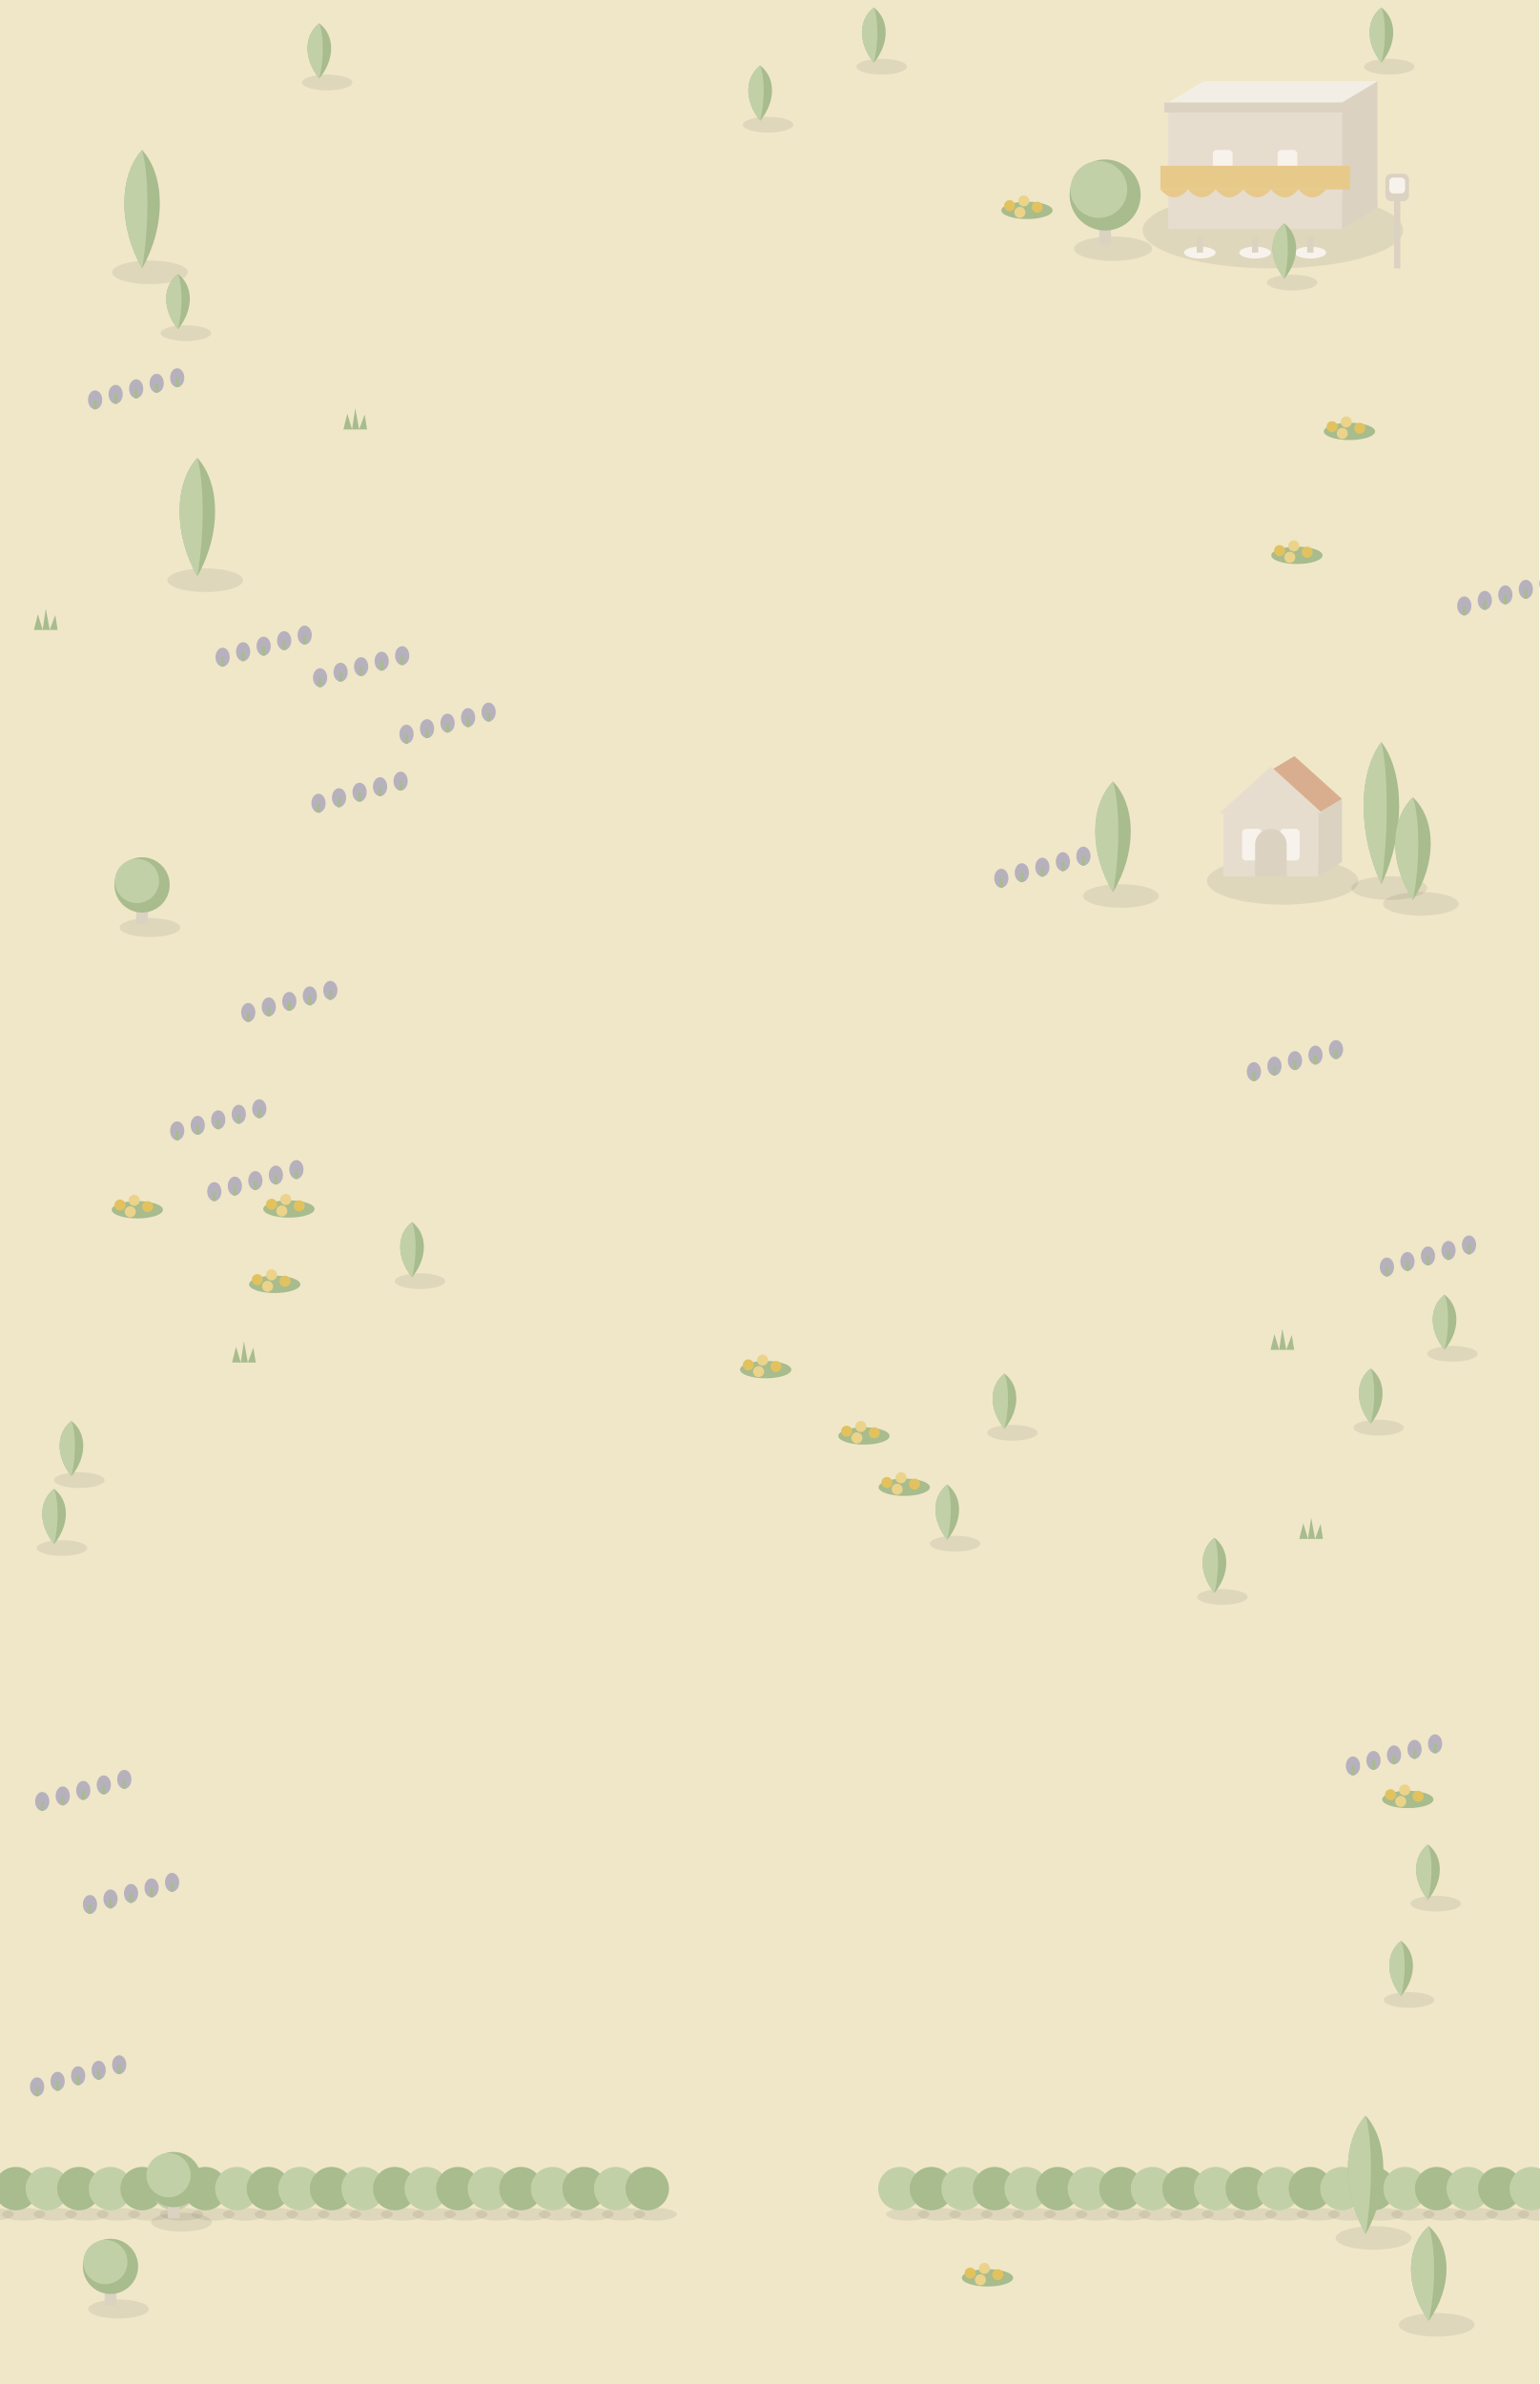
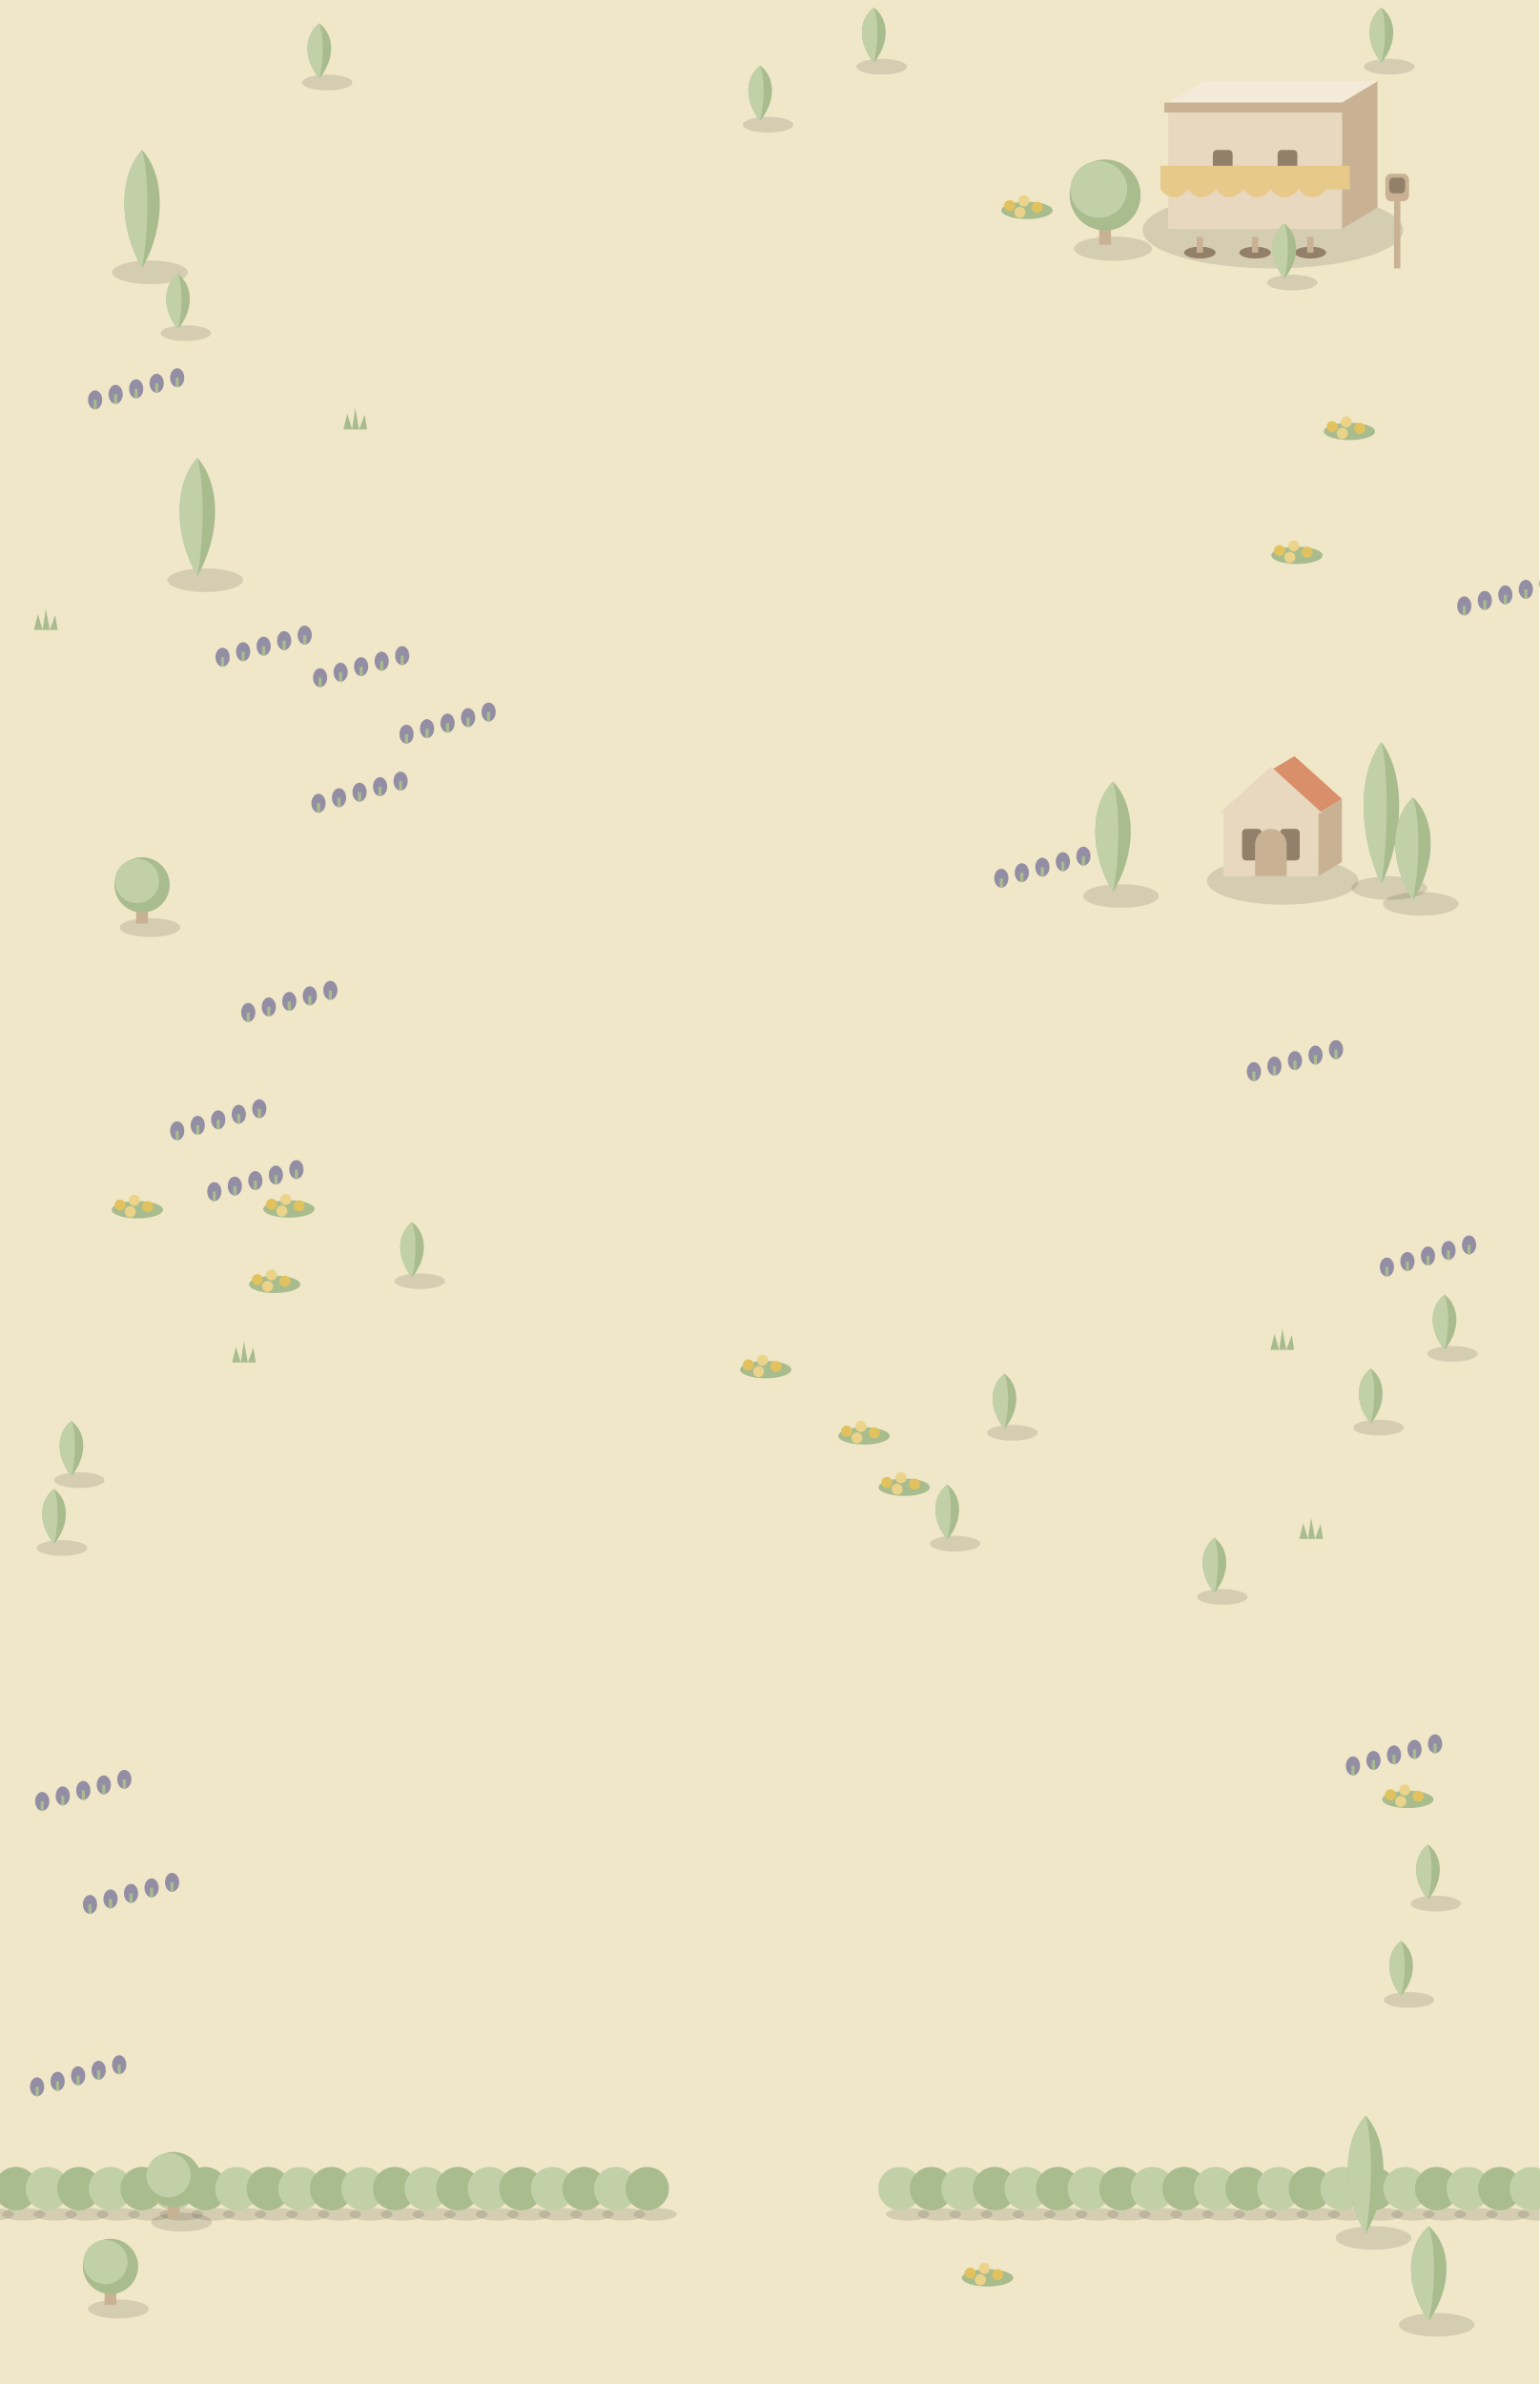
<svg xmlns="http://www.w3.org/2000/svg" viewBox="0 0 390 604" width="390" height="604" preserveAspectRatio="none" data-points="148,286 162,114" data-free="131,29.2 96.4,74.9 23.1,127.5 113.1,128.3 325.6,124.9 43.6,162.9 101.1,172.6 195.7,162.8 257.8,175.7 360.8,166.3 9.7,215.1 117.5,210.8 229.5,223.8 36.6,269.2 95.7,248.3 304.7,271.6 346.2,263.5 10.4,310 63,296.7 337.9,308.2 91.3,344.6 206.2,347.1 62.6,400.8 117.9,407 214.6,396.6 283.8,403.5 46.4,446.4 27.4,489.3 67.6,574.8 115.6,593.6 237.1,571.9 267.3,588.3 336.6,587.7" data-glints="">
-   <style>.tint{fill:#f0e7c9}.k-stone-far{fill:#efe8dd}.s-k-stone-far{stroke:#efe8dd}.k-stone-front{fill:#e6ddcf}.s-k-stone-front{stroke:#e6ddcf}.k-stone-side{fill:#dcd2c2}.s-k-stone-side{stroke:#dcd2c2}.k-stone-top{fill:#f3eee5}.s-k-stone-top{stroke:#f3eee5}.k-window{fill:#f7f3ec}.s-k-window{stroke:#f7f3ec}.k-tile{fill:#d9ae8e}.s-k-tile{stroke:#d9ae8e}.k-tile-2{fill:#c8957a}.s-k-tile-2{stroke:#c8957a}.k-slate{fill:#cdc9d2}.s-k-slate{stroke:#cdc9d2}.k-slate-2{fill:#b6b1bd}.s-k-slate-2{stroke:#b6b1bd}.k-leaf{fill:#c2d0a8}.s-k-leaf{stroke:#c2d0a8}.k-leaf-2{fill:#a8bc8e}.s-k-leaf-2{stroke:#a8bc8e}.k-water{fill:#cfe0e4}.s-k-water{stroke:#cfe0e4}.k-water-2{fill:#e9f2f3}.s-k-water-2{stroke:#e9f2f3}.k-shade{fill:rgba(35, 32, 28, .08)}.s-k-shade{stroke:rgba(35, 32, 28, .08)}.k-fruit{fill:#e9b97c}.s-k-fruit{stroke:#e9b97c}.k-hay{fill:#e6d9b8}.s-k-hay{stroke:#e6d9b8}.k-hay-2{fill:#d9c9a3}.s-k-hay-2{stroke:#d9c9a3}.k-field{fill:#e3d8ac}.s-k-field{stroke:#e3d8ac}.k-field-2{fill:#d4c694}.s-k-field-2{stroke:#d4c694}.k-crop{fill:#e9dba0}.s-k-crop{stroke:#e9dba0}.k-crop-2{fill:#d9c884}.s-k-crop-2{stroke:#d9c884}.k-gold{fill:#e2c25e}.s-k-gold{stroke:#e2c25e}.k-gold-2{fill:#ebd38a}.s-k-gold-2{stroke:#ebd38a}.k-awning{fill:#e7c98a}.s-k-awning{stroke:#e7c98a}.k-bloom{fill:#e9bfb5}.s-k-bloom{stroke:#e9bfb5}@media(prefers-color-scheme:dark){.tint{fill:#28251c}.k-stone-far{fill:#2c2721}.s-k-stone-far{stroke:#2c2721}.k-stone-front{fill:#373129}.s-k-stone-front{stroke:#373129}.k-stone-side{fill:#2d2823}.s-k-stone-side{stroke:#2d2823}.k-stone-top{fill:#433c33}.s-k-stone-top{stroke:#433c33}.k-window{fill:#8b7146}.s-k-window{stroke:#8b7146}.k-tile{fill:#5c4136}.s-k-tile{stroke:#5c4136}.k-tile-2{fill:#4b342b}.s-k-tile-2{stroke:#4b342b}.k-slate{fill:#3c3b42}.s-k-slate{stroke:#3c3b42}.k-slate-2{fill:#2f2e35}.s-k-slate-2{stroke:#2f2e35}.k-leaf{fill:#3f4b34}.s-k-leaf{stroke:#3f4b34}.k-leaf-2{fill:#33402a}.s-k-leaf-2{stroke:#33402a}.k-water{fill:#2a3a40}.s-k-water{stroke:#2a3a40}.k-water-2{fill:#354850}.s-k-water-2{stroke:#354850}.k-shade{fill:rgba(0, 0, 0, .28)}.s-k-shade{stroke:rgba(0, 0, 0, .28)}.k-fruit{fill:#8c6a44}.s-k-fruit{stroke:#8c6a44}.k-hay{fill:#58492f}.s-k-hay{stroke:#58492f}.k-hay-2{fill:#4a3d28}.s-k-hay-2{stroke:#4a3d28}.k-field{fill:#4a4430}.s-k-field{stroke:#4a4430}.k-field-2{fill:#403a27}.s-k-field-2{stroke:#403a27}.k-crop{fill:#55502f}.s-k-crop{stroke:#55502f}.k-crop-2{fill:#4a4528}.s-k-crop-2{stroke:#4a4528}.k-gold{fill:#8f7430}.s-k-gold{stroke:#8f7430}.k-gold-2{fill:#a3863c}.s-k-gold-2{stroke:#a3863c}.k-awning{fill:#7a6236}.s-k-awning{stroke:#7a6236}.k-bloom{fill:#7e5a52}.s-k-bloom{stroke:#7e5a52}}</style>
+   <style>.tint{fill:#f0e7c9}.k-stone-far{fill:#dccbb0}.s-k-stone-far{stroke:#dccbb0}.k-stone-front{fill:#e8d8bf}.s-k-stone-front{stroke:#e8d8bf}.k-stone-side{fill:#c8b293}.s-k-stone-side{stroke:#c8b293}.k-stone-top{fill:#f4ead9}.s-k-stone-top{stroke:#f4ead9}.k-window{fill:#93806a}.s-k-window{stroke:#93806a}.k-tile{fill:#d98f69}.s-k-tile{stroke:#d98f69}.k-tile-2{fill:#b96f4f}.s-k-tile-2{stroke:#b96f4f}.k-slate{fill:#b0acbe}.s-k-slate{stroke:#b0acbe}.k-slate-2{fill:#938ea3}.s-k-slate-2{stroke:#938ea3}.k-leaf{fill:#c2d0a8}.s-k-leaf{stroke:#c2d0a8}.k-leaf-2{fill:#a8bc8e}.s-k-leaf-2{stroke:#a8bc8e}.k-water{fill:#cfe0e4}.s-k-water{stroke:#cfe0e4}.k-water-2{fill:#e9f2f3}.s-k-water-2{stroke:#e9f2f3}.k-shade{fill:rgba(35, 32, 28, .13)}.s-k-shade{stroke:rgba(35, 32, 28, .13)}.k-fruit{fill:#e9b97c}.s-k-fruit{stroke:#e9b97c}.k-hay{fill:#e6d9b8}.s-k-hay{stroke:#e6d9b8}.k-hay-2{fill:#d9c9a3}.s-k-hay-2{stroke:#d9c9a3}.k-field{fill:#e3d8ac}.s-k-field{stroke:#e3d8ac}.k-field-2{fill:#d4c694}.s-k-field-2{stroke:#d4c694}.k-crop{fill:#e9dba0}.s-k-crop{stroke:#e9dba0}.k-crop-2{fill:#d9c884}.s-k-crop-2{stroke:#d9c884}.k-gold{fill:#e2c25e}.s-k-gold{stroke:#e2c25e}.k-gold-2{fill:#ebd38a}.s-k-gold-2{stroke:#ebd38a}.k-awning{fill:#e7c98a}.s-k-awning{stroke:#e7c98a}.k-bloom{fill:#e9bfb5}.s-k-bloom{stroke:#e9bfb5}@media(prefers-color-scheme:dark){.tint{fill:#28251c}.k-stone-far{fill:#2c2721}.s-k-stone-far{stroke:#2c2721}.k-stone-front{fill:#373129}.s-k-stone-front{stroke:#373129}.k-stone-side{fill:#2d2823}.s-k-stone-side{stroke:#2d2823}.k-stone-top{fill:#433c33}.s-k-stone-top{stroke:#433c33}.k-window{fill:#8b7146}.s-k-window{stroke:#8b7146}.k-tile{fill:#5c4136}.s-k-tile{stroke:#5c4136}.k-tile-2{fill:#4b342b}.s-k-tile-2{stroke:#4b342b}.k-slate{fill:#3c3b42}.s-k-slate{stroke:#3c3b42}.k-slate-2{fill:#2f2e35}.s-k-slate-2{stroke:#2f2e35}.k-leaf{fill:#3f4b34}.s-k-leaf{stroke:#3f4b34}.k-leaf-2{fill:#33402a}.s-k-leaf-2{stroke:#33402a}.k-water{fill:#2a3a40}.s-k-water{stroke:#2a3a40}.k-water-2{fill:#354850}.s-k-water-2{stroke:#354850}.k-shade{fill:rgba(0, 0, 0, .28)}.s-k-shade{stroke:rgba(0, 0, 0, .28)}.k-fruit{fill:#8c6a44}.s-k-fruit{stroke:#8c6a44}.k-hay{fill:#58492f}.s-k-hay{stroke:#58492f}.k-hay-2{fill:#4a3d28}.s-k-hay-2{stroke:#4a3d28}.k-field{fill:#4a4430}.s-k-field{stroke:#4a4430}.k-field-2{fill:#403a27}.s-k-field-2{stroke:#403a27}.k-crop{fill:#55502f}.s-k-crop{stroke:#55502f}.k-crop-2{fill:#4a4528}.s-k-crop-2{stroke:#4a4528}.k-gold{fill:#8f7430}.s-k-gold{stroke:#8f7430}.k-gold-2{fill:#a3863c}.s-k-gold-2{stroke:#a3863c}.k-awning{fill:#7a6236}.s-k-awning{stroke:#7a6236}.k-bloom{fill:#7e5a52}.s-k-bloom{stroke:#7e5a52}}</style>
  <rect x="0" y="0" width="390" height="604" class="tint" />
  <g data-sway="350">
    <ellipse cx="352" cy="16.9" rx="6.4" ry="2" class="k-shade" />
    <path d="M350 15.9C346 11 346 5 350 1.9C354 5 354 11 350 15.9Z" class="k-leaf-2" />
    <path d="M350 15.9C346 11 346 5 350 1.9C351.2 5 351.2 11 350 15.9Z" class="k-leaf" />
  </g>
  <g data-sway="221.4">
    <ellipse cx="223.4" cy="16.9" rx="6.4" ry="2" class="k-shade" />
    <path d="M221.4 15.9C217.4 11 217.4 5 221.4 1.9C225.4 5 225.4 11 221.4 15.9Z" class="k-leaf-2" />
    <path d="M221.4 15.9C217.4 11 217.4 5 221.4 1.9C222.6 5 222.6 11 221.4 15.9Z" class="k-leaf" />
  </g>
  <g data-sway="80.9">
    <ellipse cx="82.9" cy="20.9" rx="6.4" ry="2" class="k-shade" />
    <path d="M80.9 19.9C76.9 15 76.9 9 80.9 5.9C84.9 9 84.9 15 80.9 19.9Z" class="k-leaf-2" />
    <path d="M80.9 19.9C76.9 15 76.9 9 80.9 5.9C82.1 9 82.1 15 80.9 19.9Z" class="k-leaf" />
  </g>
  <g data-sway="192.6">
    <ellipse cx="194.6" cy="31.6" rx="6.4" ry="2" class="k-shade" />
    <path d="M192.6 30.6C188.6 25.7 188.6 19.7 192.6 16.6C196.6 19.7 196.6 25.7 192.6 30.6Z" class="k-leaf-2" />
    <path d="M192.6 30.6C188.6 25.7 188.6 19.7 192.6 16.6C193.8 19.7 193.8 25.7 192.6 30.6Z" class="k-leaf" />
  </g>
  <ellipse cx="260.2" cy="53.3" rx="6.5" ry="2.2" class="k-leaf-2" />
  <circle cx="255.8" cy="52.1" r="1.4" class="k-gold" />
  <circle cx="259.4" cy="50.9" r="1.4" class="k-gold-2" />
  <circle cx="262.8" cy="52.5" r="1.4" class="k-gold" />
  <circle cx="258.4" cy="53.8" r="1.4" class="k-gold-2" />
  <g data-sway="280">
    <ellipse cx="282" cy="63" rx="9.9" ry="3.1" class="k-shade" />
    <rect x="278.5" y="53.9" width="3" height="8.1" class="k-stone-side" />
    <circle cx="280" cy="49.4" r="9" class="k-leaf-2" />
    <circle cx="278.4" cy="48" r="7.2" class="k-leaf" />
  </g>
  <ellipse cx="322.5" cy="58.3" rx="33" ry="9.7" class="k-shade" />
  <path d="M296 26 L340 26 L349 20.6 L305 20.6Z" class="k-stone-top" />
  <path d="M340 58 L340 26 L349 20.6 L349 52.6Z" class="k-stone-side" />
  <rect x="296" y="26" width="44" height="32" class="k-stone-front" />
  <rect x="295" y="26" width="46" height="2.5" class="k-stone-side" />
  <rect x="307.3" y="38" width="5" height="8" data-lamp="" class="k-window" rx="1" />
  <rect x="323.7" y="38" width="5" height="8" data-lamp="" class="k-window" rx="1" />
  <rect x="294" y="42" width="48" height="6" class="k-awning" />
  <path d="M294 48q3.5 4 7 0Z" class="k-awning" />
  <path d="M301 48q3.5 4 7 0Z" class="k-awning" />
  <path d="M308 48q3.5 4 7 0Z" class="k-awning" />
  <path d="M315 48q3.5 4 7 0Z" class="k-awning" />
  <path d="M322 48q3.5 4 7 0Z" class="k-awning" />
  <path d="M329 48q3.5 4 7 0Z" class="k-awning" />
  <ellipse cx="304" cy="64" rx="4" ry="1.5" class="k-window" />
  <rect x="303.2" y="60" width="1.6" height="4" class="k-stone-side" />
  <ellipse cx="318" cy="64" rx="4" ry="1.5" class="k-window" />
  <rect x="317.2" y="60" width="1.6" height="4" class="k-stone-side" />
  <ellipse cx="332" cy="64" rx="4" ry="1.5" class="k-window" />
  <rect x="331.2" y="60" width="1.6" height="4" class="k-stone-side" />
  <rect x="353.2" y="50" width="1.6" height="18" class="k-stone-side" />
  <rect x="351" y="44" width="6" height="7" class="k-stone-side" rx="1.5" />
  <rect data-lamp="" x="352" y="45" width="4" height="4" class="k-window" rx="1" />
  <g data-sway="36">
    <ellipse cx="38" cy="69" rx="9.6" ry="3" class="k-shade" />
    <path d="M36 68C30 57.5 30 44.6 36 38C42 44.6 42 57.5 36 68Z" class="k-leaf-2" />
    <path d="M36 68C30 57.5 30 44.6 36 38C37.8 44.6 37.8 57.5 36 68Z" class="k-leaf" />
  </g>
  <g data-sway="325.4">
    <ellipse cx="327.4" cy="71.6" rx="6.4" ry="2" class="k-shade" />
    <path d="M325.4 70.6C321.4 65.7 321.4 59.7 325.4 56.6C329.4 59.7 329.4 65.7 325.4 70.6Z" class="k-leaf-2" />
    <path d="M325.4 70.6C321.4 65.7 321.4 59.7 325.4 56.6C326.6 59.7 326.6 65.7 325.4 70.6Z" class="k-leaf" />
  </g>
  <g data-sway="45.1">
    <ellipse cx="47.1" cy="84.4" rx="6.4" ry="2" class="k-shade" />
    <path d="M45.1 83.4C41.1 78.5 41.1 72.5 45.1 69.4C49.1 72.5 49.1 78.5 45.1 83.4Z" class="k-leaf-2" />
    <path d="M45.1 83.4C41.1 78.5 41.1 72.5 45.1 69.4C46.3 72.5 46.3 78.5 45.1 83.4Z" class="k-leaf" />
  </g>
  <ellipse cx="24.1" cy="101.3" rx="1.8" ry="2.4" class="k-slate-2" />
  <rect x="23.7" y="101.3" width="0.8" height="2.4" class="k-leaf-2" />
  <ellipse cx="29.3" cy="99.9" rx="1.8" ry="2.4" class="k-slate-2" />
  <rect x="28.9" y="99.9" width="0.8" height="2.4" class="k-leaf-2" />
  <ellipse cx="34.5" cy="98.5" rx="1.8" ry="2.4" class="k-slate-2" />
  <rect x="34.1" y="98.5" width="0.8" height="2.4" class="k-leaf-2" />
  <ellipse cx="39.7" cy="97.1" rx="1.8" ry="2.4" class="k-slate-2" />
  <rect x="39.3" y="97.1" width="0.8" height="2.4" class="k-leaf-2" />
  <ellipse cx="44.9" cy="95.7" rx="1.8" ry="2.4" class="k-slate-2" />
  <rect x="44.5" y="95.7" width="0.8" height="2.4" class="k-leaf-2" />
  <path d="M87 108.8L88 104.8L89.2 108.8L90 103.4L91 108.8L92.4 105L93 108.8Z" class="k-leaf-2" />
  <ellipse cx="341.9" cy="109.3" rx="6.5" ry="2.2" class="k-leaf-2" />
  <circle cx="337.5" cy="108.1" r="1.4" class="k-gold" />
  <circle cx="341.1" cy="106.9" r="1.4" class="k-gold-2" />
  <circle cx="344.5" cy="108.5" r="1.4" class="k-gold" />
  <circle cx="340.1" cy="109.8" r="1.4" class="k-gold-2" />
  <ellipse cx="328.6" cy="140.7" rx="6.5" ry="2.2" class="k-leaf-2" />
  <circle cx="324.2" cy="139.5" r="1.4" class="k-gold" />
  <circle cx="327.8" cy="138.3" r="1.4" class="k-gold-2" />
  <circle cx="331.2" cy="139.9" r="1.4" class="k-gold" />
  <circle cx="326.8" cy="141.2" r="1.4" class="k-gold-2" />
  <g data-sway="50">
    <ellipse cx="52" cy="147" rx="9.6" ry="3" class="k-shade" />
    <path d="M50 146C44 135.5 44 122.6 50 116C56 122.6 56 135.5 50 146Z" class="k-leaf-2" />
    <path d="M50 146C44 135.5 44 122.6 50 116C51.8 122.6 51.8 135.5 50 146Z" class="k-leaf" />
  </g>
  <ellipse cx="371" cy="153.5" rx="1.8" ry="2.4" class="k-slate-2" />
  <rect x="370.6" y="153.5" width="0.8" height="2.4" class="k-leaf-2" />
  <ellipse cx="376.2" cy="152.1" rx="1.8" ry="2.4" class="k-slate-2" />
  <rect x="375.8" y="152.1" width="0.8" height="2.4" class="k-leaf-2" />
  <ellipse cx="381.4" cy="150.7" rx="1.8" ry="2.4" class="k-slate-2" />
  <rect x="381" y="150.7" width="0.8" height="2.4" class="k-leaf-2" />
  <ellipse cx="386.6" cy="149.3" rx="1.8" ry="2.4" class="k-slate-2" />
  <rect x="386.2" y="149.3" width="0.8" height="2.4" class="k-leaf-2" />
  <ellipse cx="391.8" cy="147.9" rx="1.8" ry="2.4" class="k-slate-2" />
  <rect x="391.4" y="147.9" width="0.8" height="2.4" class="k-leaf-2" />
  <path d="M8.6 159.6L9.6 155.6L10.8 159.6L11.6 154.2L12.6 159.6L14 155.8L14.6 159.6Z" class="k-leaf-2" />
  <ellipse cx="56.4" cy="166.5" rx="1.8" ry="2.4" class="k-slate-2" />
  <rect x="56" y="166.5" width="0.8" height="2.4" class="k-leaf-2" />
  <ellipse cx="61.6" cy="165.1" rx="1.8" ry="2.4" class="k-slate-2" />
  <rect x="61.2" y="165.1" width="0.8" height="2.4" class="k-leaf-2" />
  <ellipse cx="66.8" cy="163.7" rx="1.8" ry="2.4" class="k-slate-2" />
  <rect x="66.4" y="163.7" width="0.8" height="2.4" class="k-leaf-2" />
  <ellipse cx="72" cy="162.3" rx="1.8" ry="2.4" class="k-slate-2" />
  <rect x="71.6" y="162.3" width="0.8" height="2.4" class="k-leaf-2" />
  <ellipse cx="77.2" cy="160.9" rx="1.8" ry="2.4" class="k-slate-2" />
  <rect x="76.8" y="160.9" width="0.8" height="2.4" class="k-leaf-2" />
  <ellipse cx="81.1" cy="171.7" rx="1.8" ry="2.4" class="k-slate-2" />
  <rect x="80.7" y="171.7" width="0.8" height="2.4" class="k-leaf-2" />
  <ellipse cx="86.3" cy="170.3" rx="1.8" ry="2.4" class="k-slate-2" />
  <rect x="85.9" y="170.3" width="0.8" height="2.4" class="k-leaf-2" />
  <ellipse cx="91.5" cy="168.9" rx="1.8" ry="2.4" class="k-slate-2" />
  <rect x="91.1" y="168.9" width="0.8" height="2.4" class="k-leaf-2" />
  <ellipse cx="96.7" cy="167.5" rx="1.8" ry="2.4" class="k-slate-2" />
  <rect x="96.3" y="167.5" width="0.8" height="2.4" class="k-leaf-2" />
  <ellipse cx="101.9" cy="166.1" rx="1.8" ry="2.4" class="k-slate-2" />
  <rect x="101.5" y="166.1" width="0.8" height="2.4" class="k-leaf-2" />
  <ellipse cx="103" cy="186" rx="1.8" ry="2.4" class="k-slate-2" />
  <rect x="102.6" y="186" width="0.8" height="2.4" class="k-leaf-2" />
  <ellipse cx="108.2" cy="184.6" rx="1.8" ry="2.4" class="k-slate-2" />
  <rect x="107.8" y="184.6" width="0.8" height="2.4" class="k-leaf-2" />
  <ellipse cx="113.4" cy="183.2" rx="1.8" ry="2.4" class="k-slate-2" />
  <rect x="113" y="183.2" width="0.8" height="2.4" class="k-leaf-2" />
  <ellipse cx="118.6" cy="181.8" rx="1.8" ry="2.4" class="k-slate-2" />
  <rect x="118.2" y="181.8" width="0.8" height="2.4" class="k-leaf-2" />
  <ellipse cx="123.8" cy="180.4" rx="1.8" ry="2.4" class="k-slate-2" />
  <rect x="123.4" y="180.4" width="0.8" height="2.4" class="k-leaf-2" />
  <ellipse cx="80.7" cy="203.5" rx="1.8" ry="2.4" class="k-slate-2" />
  <rect x="80.3" y="203.5" width="0.8" height="2.4" class="k-leaf-2" />
  <ellipse cx="85.9" cy="202.1" rx="1.8" ry="2.4" class="k-slate-2" />
  <rect x="85.5" y="202.1" width="0.8" height="2.4" class="k-leaf-2" />
  <ellipse cx="91.1" cy="200.7" rx="1.8" ry="2.4" class="k-slate-2" />
  <rect x="90.7" y="200.7" width="0.8" height="2.4" class="k-leaf-2" />
  <ellipse cx="96.3" cy="199.3" rx="1.8" ry="2.4" class="k-slate-2" />
  <rect x="95.9" y="199.3" width="0.8" height="2.4" class="k-leaf-2" />
  <ellipse cx="101.5" cy="197.9" rx="1.8" ry="2.4" class="k-slate-2" />
  <rect x="101.1" y="197.9" width="0.8" height="2.4" class="k-leaf-2" />
  <ellipse cx="325" cy="223.2" rx="19.2" ry="6" class="k-shade" />
  <path d="M322 195.2 L310 206 L316 202.4 L328 191.6Z" class="k-tile-2" />
  <path d="M334 222 L334 206 L340 202.4 L340 218.4Z" class="k-stone-side" />
  <path d="M322 195.2 L334 206 L340 202.4 L328 191.6Z" class="k-tile" />
  <rect x="310" y="206" width="24" height="16" class="k-stone-front" />
  <path d="M309 206 L322 194.2 L335 206Z" class="k-stone-front" />
  <rect x="314.7" y="210" width="5" height="8" data-lamp="" class="k-window" rx="1" />
  <rect x="324.3" y="210" width="5" height="8" data-lamp="" class="k-window" rx="1" />
  <path d="M318 222V214a4 4 0 0 1 8 0V222Z" class="k-stone-side" />
  <ellipse cx="253.7" cy="222.5" rx="1.8" ry="2.4" class="k-slate-2" />
  <rect x="253.3" y="222.5" width="0.8" height="2.4" class="k-leaf-2" />
  <ellipse cx="258.9" cy="221.1" rx="1.8" ry="2.4" class="k-slate-2" />
  <rect x="258.5" y="221.1" width="0.8" height="2.4" class="k-leaf-2" />
  <ellipse cx="264.1" cy="219.7" rx="1.8" ry="2.4" class="k-slate-2" />
  <rect x="263.7" y="219.7" width="0.8" height="2.4" class="k-leaf-2" />
  <ellipse cx="269.3" cy="218.3" rx="1.8" ry="2.4" class="k-slate-2" />
  <rect x="268.9" y="218.3" width="0.8" height="2.4" class="k-leaf-2" />
  <ellipse cx="274.5" cy="216.9" rx="1.8" ry="2.4" class="k-slate-2" />
  <rect x="274.1" y="216.9" width="0.8" height="2.4" class="k-leaf-2" />
  <g data-sway="350">
    <ellipse cx="352" cy="225" rx="9.6" ry="3" class="k-shade" />
    <path d="M350 224C344 211.4 344 195.9 350 188C356 195.9 356 211.4 350 224Z" class="k-leaf-2" />
    <path d="M350 224C344 211.4 344 195.9 350 188C351.8 195.9 351.8 211.4 350 224Z" class="k-leaf" />
  </g>
  <g data-sway="282">
    <ellipse cx="284" cy="227" rx="9.6" ry="3" class="k-shade" />
    <path d="M282 226C276 216.2 276 204.2 282 198C288 204.2 288 216.2 282 226Z" class="k-leaf-2" />
    <path d="M282 226C276 216.2 276 204.2 282 198C283.8 204.2 283.8 216.2 282 226Z" class="k-leaf" />
  </g>
  <g data-sway="358">
    <ellipse cx="360" cy="229" rx="9.6" ry="3" class="k-shade" />
    <path d="M358 228C352 218.9 352 207.7 358 202C364 207.7 364 218.9 358 228Z" class="k-leaf-2" />
    <path d="M358 228C352 218.9 352 207.7 358 202C359.8 207.7 359.8 218.9 358 228Z" class="k-leaf" />
  </g>
  <g data-sway="36">
    <ellipse cx="38" cy="235" rx="7.7" ry="2.4" class="k-shade" />
    <rect x="34.5" y="227.7" width="3" height="6.3" class="k-stone-side" />
    <circle cx="36" cy="224.2" r="7" class="k-leaf-2" />
    <circle cx="34.7" cy="223.2" r="5.6" class="k-leaf" />
  </g>
  <ellipse cx="62.9" cy="256.5" rx="1.8" ry="2.4" class="k-slate-2" />
  <rect x="62.5" y="256.5" width="0.8" height="2.4" class="k-leaf-2" />
  <ellipse cx="68.1" cy="255.1" rx="1.8" ry="2.4" class="k-slate-2" />
  <rect x="67.7" y="255.1" width="0.8" height="2.4" class="k-leaf-2" />
  <ellipse cx="73.3" cy="253.7" rx="1.8" ry="2.4" class="k-slate-2" />
  <rect x="72.9" y="253.7" width="0.8" height="2.4" class="k-leaf-2" />
  <ellipse cx="78.5" cy="252.3" rx="1.8" ry="2.4" class="k-slate-2" />
  <rect x="78.1" y="252.3" width="0.8" height="2.4" class="k-leaf-2" />
  <ellipse cx="83.7" cy="250.9" rx="1.8" ry="2.4" class="k-slate-2" />
  <rect x="83.3" y="250.9" width="0.8" height="2.4" class="k-leaf-2" />
  <ellipse cx="317.7" cy="271.5" rx="1.8" ry="2.4" class="k-slate-2" />
  <rect x="317.3" y="271.5" width="0.8" height="2.4" class="k-leaf-2" />
  <ellipse cx="322.9" cy="270.1" rx="1.8" ry="2.4" class="k-slate-2" />
  <rect x="322.5" y="270.1" width="0.8" height="2.4" class="k-leaf-2" />
  <ellipse cx="328.1" cy="268.7" rx="1.8" ry="2.4" class="k-slate-2" />
  <rect x="327.7" y="268.7" width="0.8" height="2.4" class="k-leaf-2" />
  <ellipse cx="333.3" cy="267.3" rx="1.8" ry="2.4" class="k-slate-2" />
  <rect x="332.9" y="267.3" width="0.8" height="2.4" class="k-leaf-2" />
  <ellipse cx="338.5" cy="265.9" rx="1.8" ry="2.4" class="k-slate-2" />
  <rect x="338.1" y="265.9" width="0.8" height="2.4" class="k-leaf-2" />
  <ellipse cx="44.9" cy="286.5" rx="1.8" ry="2.4" class="k-slate-2" />
  <rect x="44.5" y="286.5" width="0.8" height="2.4" class="k-leaf-2" />
  <ellipse cx="50.1" cy="285.1" rx="1.8" ry="2.4" class="k-slate-2" />
  <rect x="49.7" y="285.1" width="0.8" height="2.4" class="k-leaf-2" />
  <ellipse cx="55.3" cy="283.7" rx="1.8" ry="2.4" class="k-slate-2" />
  <rect x="54.9" y="283.7" width="0.8" height="2.4" class="k-leaf-2" />
  <ellipse cx="60.5" cy="282.3" rx="1.8" ry="2.4" class="k-slate-2" />
  <rect x="60.1" y="282.3" width="0.8" height="2.4" class="k-leaf-2" />
  <ellipse cx="65.7" cy="280.9" rx="1.8" ry="2.4" class="k-slate-2" />
  <rect x="65.3" y="280.9" width="0.8" height="2.4" class="k-leaf-2" />
  <ellipse cx="54.3" cy="301.9" rx="1.8" ry="2.4" class="k-slate-2" />
  <rect x="53.9" y="301.9" width="0.8" height="2.4" class="k-leaf-2" />
  <ellipse cx="59.5" cy="300.5" rx="1.8" ry="2.4" class="k-slate-2" />
  <rect x="59.1" y="300.5" width="0.8" height="2.4" class="k-leaf-2" />
  <ellipse cx="64.7" cy="299.1" rx="1.8" ry="2.4" class="k-slate-2" />
  <rect x="64.3" y="299.1" width="0.8" height="2.4" class="k-leaf-2" />
  <ellipse cx="69.9" cy="297.7" rx="1.8" ry="2.4" class="k-slate-2" />
  <rect x="69.5" y="297.7" width="0.8" height="2.4" class="k-leaf-2" />
  <ellipse cx="75.1" cy="296.3" rx="1.8" ry="2.4" class="k-slate-2" />
  <rect x="74.7" y="296.3" width="0.8" height="2.4" class="k-leaf-2" />
  <ellipse cx="73.2" cy="306.3" rx="6.5" ry="2.2" class="k-leaf-2" />
  <circle cx="68.8" cy="305.1" r="1.4" class="k-gold" />
  <circle cx="72.4" cy="303.9" r="1.4" class="k-gold-2" />
  <circle cx="75.8" cy="305.5" r="1.4" class="k-gold" />
  <circle cx="71.4" cy="306.8" r="1.4" class="k-gold-2" />
  <ellipse cx="34.8" cy="306.5" rx="6.5" ry="2.2" class="k-leaf-2" />
  <circle cx="30.4" cy="305.3" r="1.4" class="k-gold" />
  <circle cx="34" cy="304.1" r="1.4" class="k-gold-2" />
  <circle cx="37.4" cy="305.7" r="1.4" class="k-gold" />
  <circle cx="33" cy="307" r="1.4" class="k-gold-2" />
  <ellipse cx="351.4" cy="321" rx="1.8" ry="2.4" class="k-slate-2" />
  <rect x="351" y="321" width="0.8" height="2.4" class="k-leaf-2" />
  <ellipse cx="356.6" cy="319.6" rx="1.8" ry="2.4" class="k-slate-2" />
  <rect x="356.2" y="319.6" width="0.8" height="2.4" class="k-leaf-2" />
  <ellipse cx="361.8" cy="318.2" rx="1.8" ry="2.4" class="k-slate-2" />
  <rect x="361.4" y="318.2" width="0.8" height="2.4" class="k-leaf-2" />
  <ellipse cx="367" cy="316.8" rx="1.8" ry="2.4" class="k-slate-2" />
  <rect x="366.6" y="316.8" width="0.8" height="2.4" class="k-leaf-2" />
  <ellipse cx="372.2" cy="315.4" rx="1.8" ry="2.4" class="k-slate-2" />
  <rect x="371.8" y="315.4" width="0.8" height="2.4" class="k-leaf-2" />
  <g data-sway="104.4">
    <ellipse cx="106.4" cy="324.6" rx="6.4" ry="2" class="k-shade" />
    <path d="M104.4 323.6C100.4 318.7 100.4 312.7 104.4 309.6C108.4 312.7 108.4 318.7 104.4 323.6Z" class="k-leaf-2" />
    <path d="M104.4 323.6C100.4 318.7 100.4 312.7 104.4 309.6C105.6 312.7 105.6 318.7 104.4 323.6Z" class="k-leaf" />
  </g>
  <ellipse cx="69.6" cy="325.4" rx="6.5" ry="2.2" class="k-leaf-2" />
  <circle cx="65.2" cy="324.2" r="1.4" class="k-gold" />
  <circle cx="68.8" cy="323" r="1.4" class="k-gold-2" />
  <circle cx="72.2" cy="324.6" r="1.4" class="k-gold" />
  <circle cx="67.8" cy="325.9" r="1.4" class="k-gold-2" />
  <g data-sway="366">
    <ellipse cx="368" cy="343" rx="6.4" ry="2" class="k-shade" />
    <path d="M366 342C362 337.1 362 331.1 366 328C370 331.1 370 337.1 366 342Z" class="k-leaf-2" />
    <path d="M366 342C362 337.1 362 331.1 366 328C367.2 331.1 367.2 337.1 366 342Z" class="k-leaf" />
  </g>
  <path d="M321.9 342L322.9 338L324.1 342L324.9 336.6L325.9 342L327.3 338.2L327.9 342Z" class="k-leaf-2" />
  <path d="M58.8 345.2L59.8 341.2L61 345.2L61.8 339.8L62.8 345.2L64.2 341.4L64.8 345.2Z" class="k-leaf-2" />
  <ellipse cx="194" cy="347" rx="6.5" ry="2.2" class="k-leaf-2" />
  <circle cx="189.6" cy="345.8" r="1.4" class="k-gold" />
  <circle cx="193.2" cy="344.6" r="1.4" class="k-gold-2" />
  <circle cx="196.6" cy="346.2" r="1.4" class="k-gold" />
  <circle cx="192.2" cy="347.5" r="1.4" class="k-gold-2" />
  <g data-sway="347.3">
    <ellipse cx="349.3" cy="361.7" rx="6.4" ry="2" class="k-shade" />
    <path d="M347.3 360.7C343.3 355.8 343.3 349.8 347.3 346.7C351.3 349.8 351.3 355.8 347.3 360.7Z" class="k-leaf-2" />
    <path d="M347.3 360.7C343.3 355.8 343.3 349.8 347.3 346.7C348.5 349.8 348.5 355.8 347.3 360.7Z" class="k-leaf" />
  </g>
  <g data-sway="254.5">
    <ellipse cx="256.5" cy="363" rx="6.4" ry="2" class="k-shade" />
    <path d="M254.5 362C250.5 357.1 250.5 351.1 254.5 348C258.5 351.1 258.5 357.1 254.5 362Z" class="k-leaf-2" />
    <path d="M254.5 362C250.5 357.1 250.5 351.1 254.5 348C255.7 351.1 255.7 357.1 254.5 362Z" class="k-leaf" />
  </g>
  <ellipse cx="218.9" cy="363.8" rx="6.5" ry="2.2" class="k-leaf-2" />
  <circle cx="214.5" cy="362.6" r="1.4" class="k-gold" />
  <circle cx="218.1" cy="361.4" r="1.4" class="k-gold-2" />
  <circle cx="221.5" cy="363" r="1.4" class="k-gold" />
  <circle cx="217.1" cy="364.3" r="1.4" class="k-gold-2" />
  <g data-sway="18.1">
    <ellipse cx="20.1" cy="375" rx="6.4" ry="2" class="k-shade" />
    <path d="M18.1 374C14.1 369.1 14.1 363.1 18.1 360C22.1 363.1 22.1 369.1 18.1 374Z" class="k-leaf-2" />
    <path d="M18.1 374C14.1 369.1 14.1 363.1 18.1 360C19.3 363.1 19.3 369.1 18.1 374Z" class="k-leaf" />
  </g>
  <ellipse cx="229.1" cy="376.8" rx="6.5" ry="2.2" class="k-leaf-2" />
  <circle cx="224.7" cy="375.6" r="1.4" class="k-gold" />
  <circle cx="228.3" cy="374.4" r="1.4" class="k-gold-2" />
  <circle cx="231.7" cy="376" r="1.4" class="k-gold" />
  <circle cx="227.3" cy="377.3" r="1.4" class="k-gold-2" />
  <path d="M329.2 389.9L330.2 385.9L331.4 389.9L332.2 384.5L333.2 389.9L334.6 386.1L335.2 389.9Z" class="k-leaf-2" />
  <g data-sway="240">
    <ellipse cx="242" cy="391.1" rx="6.4" ry="2" class="k-shade" />
    <path d="M240 390.1C236 385.2 236 379.2 240 376.1C244 379.2 244 385.2 240 390.1Z" class="k-leaf-2" />
    <path d="M240 390.1C236 385.2 236 379.2 240 376.1C241.2 379.2 241.2 385.2 240 390.1Z" class="k-leaf" />
  </g>
  <g data-sway="13.7">
    <ellipse cx="15.7" cy="392.2" rx="6.4" ry="2" class="k-shade" />
    <path d="M13.7 391.2C9.7 386.3 9.7 380.3 13.7 377.2C17.7 380.3 17.7 386.3 13.7 391.2Z" class="k-leaf-2" />
    <path d="M13.7 391.2C9.7 386.3 9.7 380.3 13.7 377.2C14.9 380.3 14.9 386.3 13.7 391.2Z" class="k-leaf" />
  </g>
  <g data-sway="307.7">
    <ellipse cx="309.7" cy="404.6" rx="6.4" ry="2" class="k-shade" />
    <path d="M307.7 403.6C303.7 398.7 303.7 392.7 307.7 389.6C311.7 392.7 311.7 398.7 307.7 403.6Z" class="k-leaf-2" />
    <path d="M307.7 403.6C303.7 398.7 303.7 392.7 307.7 389.6C308.9 392.7 308.9 398.7 307.7 403.6Z" class="k-leaf" />
  </g>
  <ellipse cx="342.8" cy="447.4" rx="1.8" ry="2.4" class="k-slate-2" />
  <rect x="342.4" y="447.4" width="0.8" height="2.4" class="k-leaf-2" />
  <ellipse cx="348" cy="446" rx="1.8" ry="2.4" class="k-slate-2" />
  <rect x="347.6" y="446" width="0.8" height="2.4" class="k-leaf-2" />
  <ellipse cx="353.2" cy="444.6" rx="1.8" ry="2.4" class="k-slate-2" />
  <rect x="352.8" y="444.6" width="0.8" height="2.4" class="k-leaf-2" />
  <ellipse cx="358.4" cy="443.2" rx="1.8" ry="2.4" class="k-slate-2" />
  <rect x="358" y="443.2" width="0.8" height="2.4" class="k-leaf-2" />
  <ellipse cx="363.6" cy="441.8" rx="1.8" ry="2.4" class="k-slate-2" />
  <rect x="363.2" y="441.8" width="0.8" height="2.4" class="k-leaf-2" />
  <ellipse cx="356.7" cy="455.9" rx="6.5" ry="2.2" class="k-leaf-2" />
  <circle cx="352.3" cy="454.7" r="1.4" class="k-gold" />
  <circle cx="355.9" cy="453.5" r="1.4" class="k-gold-2" />
  <circle cx="359.3" cy="455.1" r="1.4" class="k-gold" />
  <circle cx="354.9" cy="456.4" r="1.4" class="k-gold-2" />
  <ellipse cx="10.7" cy="456.4" rx="1.8" ry="2.4" class="k-slate-2" />
  <rect x="10.3" y="456.4" width="0.8" height="2.4" class="k-leaf-2" />
  <ellipse cx="15.9" cy="455" rx="1.8" ry="2.4" class="k-slate-2" />
  <rect x="15.5" y="455" width="0.8" height="2.4" class="k-leaf-2" />
  <ellipse cx="21.1" cy="453.6" rx="1.8" ry="2.4" class="k-slate-2" />
  <rect x="20.7" y="453.6" width="0.8" height="2.4" class="k-leaf-2" />
  <ellipse cx="26.3" cy="452.2" rx="1.8" ry="2.4" class="k-slate-2" />
  <rect x="25.9" y="452.2" width="0.8" height="2.4" class="k-leaf-2" />
  <ellipse cx="31.5" cy="450.8" rx="1.8" ry="2.4" class="k-slate-2" />
  <rect x="31.1" y="450.8" width="0.8" height="2.4" class="k-leaf-2" />
  <g data-sway="361.8">
    <ellipse cx="363.8" cy="482.3" rx="6.4" ry="2" class="k-shade" />
    <path d="M361.8 481.3C357.8 476.4 357.8 470.4 361.8 467.3C365.8 470.4 365.8 476.4 361.8 481.3Z" class="k-leaf-2" />
    <path d="M361.8 481.3C357.8 476.4 357.8 470.4 361.8 467.3C363 470.4 363 476.4 361.8 481.3Z" class="k-leaf" />
  </g>
  <ellipse cx="22.8" cy="482.5" rx="1.8" ry="2.4" class="k-slate-2" />
  <rect x="22.4" y="482.5" width="0.8" height="2.4" class="k-leaf-2" />
  <ellipse cx="28" cy="481.1" rx="1.8" ry="2.4" class="k-slate-2" />
  <rect x="27.6" y="481.1" width="0.8" height="2.4" class="k-leaf-2" />
  <ellipse cx="33.2" cy="479.7" rx="1.8" ry="2.4" class="k-slate-2" />
  <rect x="32.8" y="479.7" width="0.8" height="2.4" class="k-leaf-2" />
  <ellipse cx="38.4" cy="478.3" rx="1.8" ry="2.4" class="k-slate-2" />
  <rect x="38" y="478.3" width="0.8" height="2.4" class="k-leaf-2" />
  <ellipse cx="43.6" cy="476.9" rx="1.8" ry="2.4" class="k-slate-2" />
  <rect x="43.2" y="476.9" width="0.8" height="2.4" class="k-leaf-2" />
  <g data-sway="355">
    <ellipse cx="357" cy="506.7" rx="6.4" ry="2" class="k-shade" />
    <path d="M355 505.7C351 500.8 351 494.8 355 491.7C359 494.8 359 500.8 355 505.7Z" class="k-leaf-2" />
    <path d="M355 505.7C351 500.8 351 494.8 355 491.7C356.2 494.8 356.2 500.8 355 505.7Z" class="k-leaf" />
  </g>
  <ellipse cx="9.4" cy="528.7" rx="1.8" ry="2.4" class="k-slate-2" />
  <rect x="9" y="528.7" width="0.8" height="2.4" class="k-leaf-2" />
  <ellipse cx="14.6" cy="527.3" rx="1.8" ry="2.4" class="k-slate-2" />
  <rect x="14.2" y="527.3" width="0.8" height="2.4" class="k-leaf-2" />
  <ellipse cx="19.8" cy="525.9" rx="1.8" ry="2.4" class="k-slate-2" />
  <rect x="19.4" y="525.9" width="0.8" height="2.4" class="k-leaf-2" />
  <ellipse cx="25" cy="524.5" rx="1.8" ry="2.4" class="k-slate-2" />
  <rect x="24.6" y="524.5" width="0.8" height="2.4" class="k-leaf-2" />
  <ellipse cx="30.2" cy="523.1" rx="1.8" ry="2.4" class="k-slate-2" />
  <rect x="29.8" y="523.1" width="0.8" height="2.4" class="k-leaf-2" />
  <ellipse cx="-2" cy="561" rx="5.5" ry="1.6" class="k-shade" />
  <ellipse cx="6" cy="561" rx="5.5" ry="1.6" class="k-shade" />
  <ellipse cx="14" cy="561" rx="5.5" ry="1.6" class="k-shade" />
  <ellipse cx="22" cy="561" rx="5.5" ry="1.6" class="k-shade" />
  <ellipse cx="30" cy="561" rx="5.5" ry="1.6" class="k-shade" />
  <ellipse cx="38" cy="561" rx="5.5" ry="1.6" class="k-shade" />
  <ellipse cx="46" cy="561" rx="5.5" ry="1.6" class="k-shade" />
  <ellipse cx="54" cy="561" rx="5.5" ry="1.6" class="k-shade" />
  <ellipse cx="62" cy="561" rx="5.5" ry="1.6" class="k-shade" />
  <ellipse cx="70" cy="561" rx="5.5" ry="1.6" class="k-shade" />
  <ellipse cx="78" cy="561" rx="5.5" ry="1.6" class="k-shade" />
  <ellipse cx="86" cy="561" rx="5.5" ry="1.6" class="k-shade" />
  <ellipse cx="94" cy="561" rx="5.5" ry="1.6" class="k-shade" />
  <ellipse cx="102" cy="561" rx="5.5" ry="1.6" class="k-shade" />
  <ellipse cx="110" cy="561" rx="5.5" ry="1.6" class="k-shade" />
  <ellipse cx="118" cy="561" rx="5.5" ry="1.6" class="k-shade" />
  <ellipse cx="126" cy="561" rx="5.5" ry="1.6" class="k-shade" />
  <ellipse cx="134" cy="561" rx="5.5" ry="1.6" class="k-shade" />
  <ellipse cx="142" cy="561" rx="5.5" ry="1.6" class="k-shade" />
  <ellipse cx="150" cy="561" rx="5.5" ry="1.6" class="k-shade" />
  <ellipse cx="158" cy="561" rx="5.5" ry="1.6" class="k-shade" />
  <ellipse cx="166" cy="561" rx="5.5" ry="1.6" class="k-shade" />
  <ellipse cx="230" cy="561" rx="5.5" ry="1.6" class="k-shade" />
  <ellipse cx="238" cy="561" rx="5.5" ry="1.6" class="k-shade" />
  <ellipse cx="246" cy="561" rx="5.5" ry="1.6" class="k-shade" />
  <ellipse cx="254" cy="561" rx="5.5" ry="1.6" class="k-shade" />
  <ellipse cx="262" cy="561" rx="5.5" ry="1.6" class="k-shade" />
  <ellipse cx="270" cy="561" rx="5.5" ry="1.6" class="k-shade" />
  <ellipse cx="278" cy="561" rx="5.5" ry="1.6" class="k-shade" />
  <ellipse cx="286" cy="561" rx="5.5" ry="1.6" class="k-shade" />
  <ellipse cx="294" cy="561" rx="5.5" ry="1.6" class="k-shade" />
  <ellipse cx="302" cy="561" rx="5.5" ry="1.6" class="k-shade" />
  <ellipse cx="310" cy="561" rx="5.5" ry="1.6" class="k-shade" />
  <ellipse cx="318" cy="561" rx="5.5" ry="1.6" class="k-shade" />
  <ellipse cx="326" cy="561" rx="5.5" ry="1.6" class="k-shade" />
  <ellipse cx="334" cy="561" rx="5.5" ry="1.6" class="k-shade" />
  <ellipse cx="342" cy="561" rx="5.5" ry="1.6" class="k-shade" />
  <ellipse cx="350" cy="561" rx="5.5" ry="1.6" class="k-shade" />
  <ellipse cx="358" cy="561" rx="5.5" ry="1.6" class="k-shade" />
  <ellipse cx="366" cy="561" rx="5.5" ry="1.6" class="k-shade" />
  <ellipse cx="374" cy="561" rx="5.5" ry="1.6" class="k-shade" />
  <ellipse cx="382" cy="561" rx="5.5" ry="1.6" class="k-shade" />
  <ellipse cx="390" cy="561" rx="5.5" ry="1.6" class="k-shade" />
  <ellipse cx="398" cy="561" rx="5.5" ry="1.6" class="k-shade" />
  <circle cx="-4" cy="554.5" r="5.5" class="k-leaf" />
  <circle cx="4" cy="554.5" r="5.5" class="k-leaf-2" />
  <circle cx="12" cy="554.5" r="5.5" class="k-leaf" />
  <circle cx="20" cy="554.5" r="5.5" class="k-leaf-2" />
  <circle cx="28" cy="554.5" r="5.5" class="k-leaf" />
  <circle cx="36" cy="554.5" r="5.5" class="k-leaf-2" />
  <circle cx="44" cy="554.5" r="5.5" class="k-leaf" />
  <circle cx="52" cy="554.5" r="5.5" class="k-leaf-2" />
  <circle cx="60" cy="554.5" r="5.5" class="k-leaf" />
  <circle cx="68" cy="554.5" r="5.5" class="k-leaf-2" />
  <circle cx="76" cy="554.5" r="5.5" class="k-leaf" />
  <circle cx="84" cy="554.5" r="5.5" class="k-leaf-2" />
  <circle cx="92" cy="554.5" r="5.5" class="k-leaf" />
  <circle cx="100" cy="554.5" r="5.5" class="k-leaf-2" />
  <circle cx="108" cy="554.5" r="5.5" class="k-leaf" />
  <circle cx="116" cy="554.5" r="5.5" class="k-leaf-2" />
  <circle cx="124" cy="554.5" r="5.5" class="k-leaf" />
  <circle cx="132" cy="554.5" r="5.5" class="k-leaf-2" />
  <circle cx="140" cy="554.5" r="5.5" class="k-leaf" />
  <circle cx="148" cy="554.5" r="5.5" class="k-leaf-2" />
  <circle cx="156" cy="554.5" r="5.5" class="k-leaf" />
  <circle cx="164" cy="554.5" r="5.5" class="k-leaf-2" />
  <circle cx="228" cy="554.5" r="5.5" class="k-leaf" />
  <circle cx="236" cy="554.5" r="5.5" class="k-leaf-2" />
  <circle cx="244" cy="554.5" r="5.5" class="k-leaf" />
  <circle cx="252" cy="554.5" r="5.5" class="k-leaf-2" />
  <circle cx="260" cy="554.5" r="5.5" class="k-leaf" />
  <circle cx="268" cy="554.5" r="5.5" class="k-leaf-2" />
  <circle cx="276" cy="554.5" r="5.5" class="k-leaf" />
  <circle cx="284" cy="554.5" r="5.5" class="k-leaf-2" />
  <circle cx="292" cy="554.5" r="5.5" class="k-leaf" />
  <circle cx="300" cy="554.5" r="5.5" class="k-leaf-2" />
  <circle cx="308" cy="554.5" r="5.5" class="k-leaf" />
  <circle cx="316" cy="554.5" r="5.5" class="k-leaf-2" />
  <circle cx="324" cy="554.5" r="5.5" class="k-leaf" />
  <circle cx="332" cy="554.5" r="5.5" class="k-leaf-2" />
  <circle cx="340" cy="554.5" r="5.5" class="k-leaf" />
  <circle cx="348" cy="554.5" r="5.5" class="k-leaf-2" />
  <circle cx="356" cy="554.5" r="5.5" class="k-leaf" />
  <circle cx="364" cy="554.5" r="5.5" class="k-leaf-2" />
  <circle cx="372" cy="554.5" r="5.5" class="k-leaf" />
  <circle cx="380" cy="554.5" r="5.5" class="k-leaf-2" />
  <circle cx="388" cy="554.5" r="5.5" class="k-leaf" />
  <circle cx="396" cy="554.5" r="5.5" class="k-leaf-2" />
  <circle cx="-5.5" cy="552.5" r="3" class="k-leaf" />
  <circle cx="10.5" cy="552.5" r="3" class="k-leaf" />
  <circle cx="26.5" cy="552.5" r="3" class="k-leaf" />
  <circle cx="42.5" cy="552.5" r="3" class="k-leaf" />
  <circle cx="58.5" cy="552.5" r="3" class="k-leaf" />
  <circle cx="74.5" cy="552.5" r="3" class="k-leaf" />
  <circle cx="90.5" cy="552.5" r="3" class="k-leaf" />
  <circle cx="106.5" cy="552.5" r="3" class="k-leaf" />
  <circle cx="122.5" cy="552.5" r="3" class="k-leaf" />
  <circle cx="138.5" cy="552.5" r="3" class="k-leaf" />
  <circle cx="154.5" cy="552.5" r="3" class="k-leaf" />
  <circle cx="226.5" cy="552.5" r="3" class="k-leaf" />
  <circle cx="242.5" cy="552.5" r="3" class="k-leaf" />
  <circle cx="258.5" cy="552.5" r="3" class="k-leaf" />
  <circle cx="274.5" cy="552.5" r="3" class="k-leaf" />
  <circle cx="290.5" cy="552.5" r="3" class="k-leaf" />
  <circle cx="306.5" cy="552.5" r="3" class="k-leaf" />
  <circle cx="322.5" cy="552.5" r="3" class="k-leaf" />
  <circle cx="338.5" cy="552.5" r="3" class="k-leaf" />
  <circle cx="354.5" cy="552.5" r="3" class="k-leaf" />
  <circle cx="370.5" cy="552.5" r="3" class="k-leaf" />
  <circle cx="386.5" cy="552.5" r="3" class="k-leaf" />
  <g data-sway="44">
    <ellipse cx="46" cy="563" rx="7.7" ry="2.4" class="k-shade" />
    <rect x="42.5" y="555.7" width="3" height="6.3" class="k-stone-side" />
    <circle cx="44" cy="552.2" r="7" class="k-leaf-2" />
    <circle cx="42.7" cy="551.1" r="5.6" class="k-leaf" />
  </g>
  <g data-sway="346">
    <ellipse cx="348" cy="567" rx="9.6" ry="3" class="k-shade" />
    <path d="M346 566C340 555.5 340 542.6 346 536C352 542.6 352 555.5 346 566Z" class="k-leaf-2" />
    <path d="M346 566C340 555.5 340 542.6 346 536C347.8 542.6 347.8 555.5 346 566Z" class="k-leaf" />
  </g>
  <ellipse cx="250.2" cy="577.1" rx="6.5" ry="2.2" class="k-leaf-2" />
  <circle cx="245.8" cy="575.9" r="1.4" class="k-gold" />
  <circle cx="249.4" cy="574.7" r="1.4" class="k-gold-2" />
  <circle cx="252.8" cy="576.3" r="1.4" class="k-gold" />
  <circle cx="248.4" cy="577.6" r="1.4" class="k-gold-2" />
  <g data-sway="28">
    <ellipse cx="30" cy="585" rx="7.7" ry="2.4" class="k-shade" />
    <rect x="26.5" y="577.7" width="3" height="6.3" class="k-stone-side" />
    <circle cx="28" cy="574.2" r="7" class="k-leaf-2" />
    <circle cx="26.7" cy="573.1" r="5.6" class="k-leaf" />
  </g>
  <g data-sway="362">
    <ellipse cx="364" cy="589" rx="9.6" ry="3" class="k-shade" />
    <path d="M362 588C356 579.6 356 569.3 362 564C368 569.3 368 579.6 362 588Z" class="k-leaf-2" />
    <path d="M362 588C356 579.6 356 569.3 362 564C363.8 569.3 363.8 579.6 362 588Z" class="k-leaf" />
  </g>
</svg>
